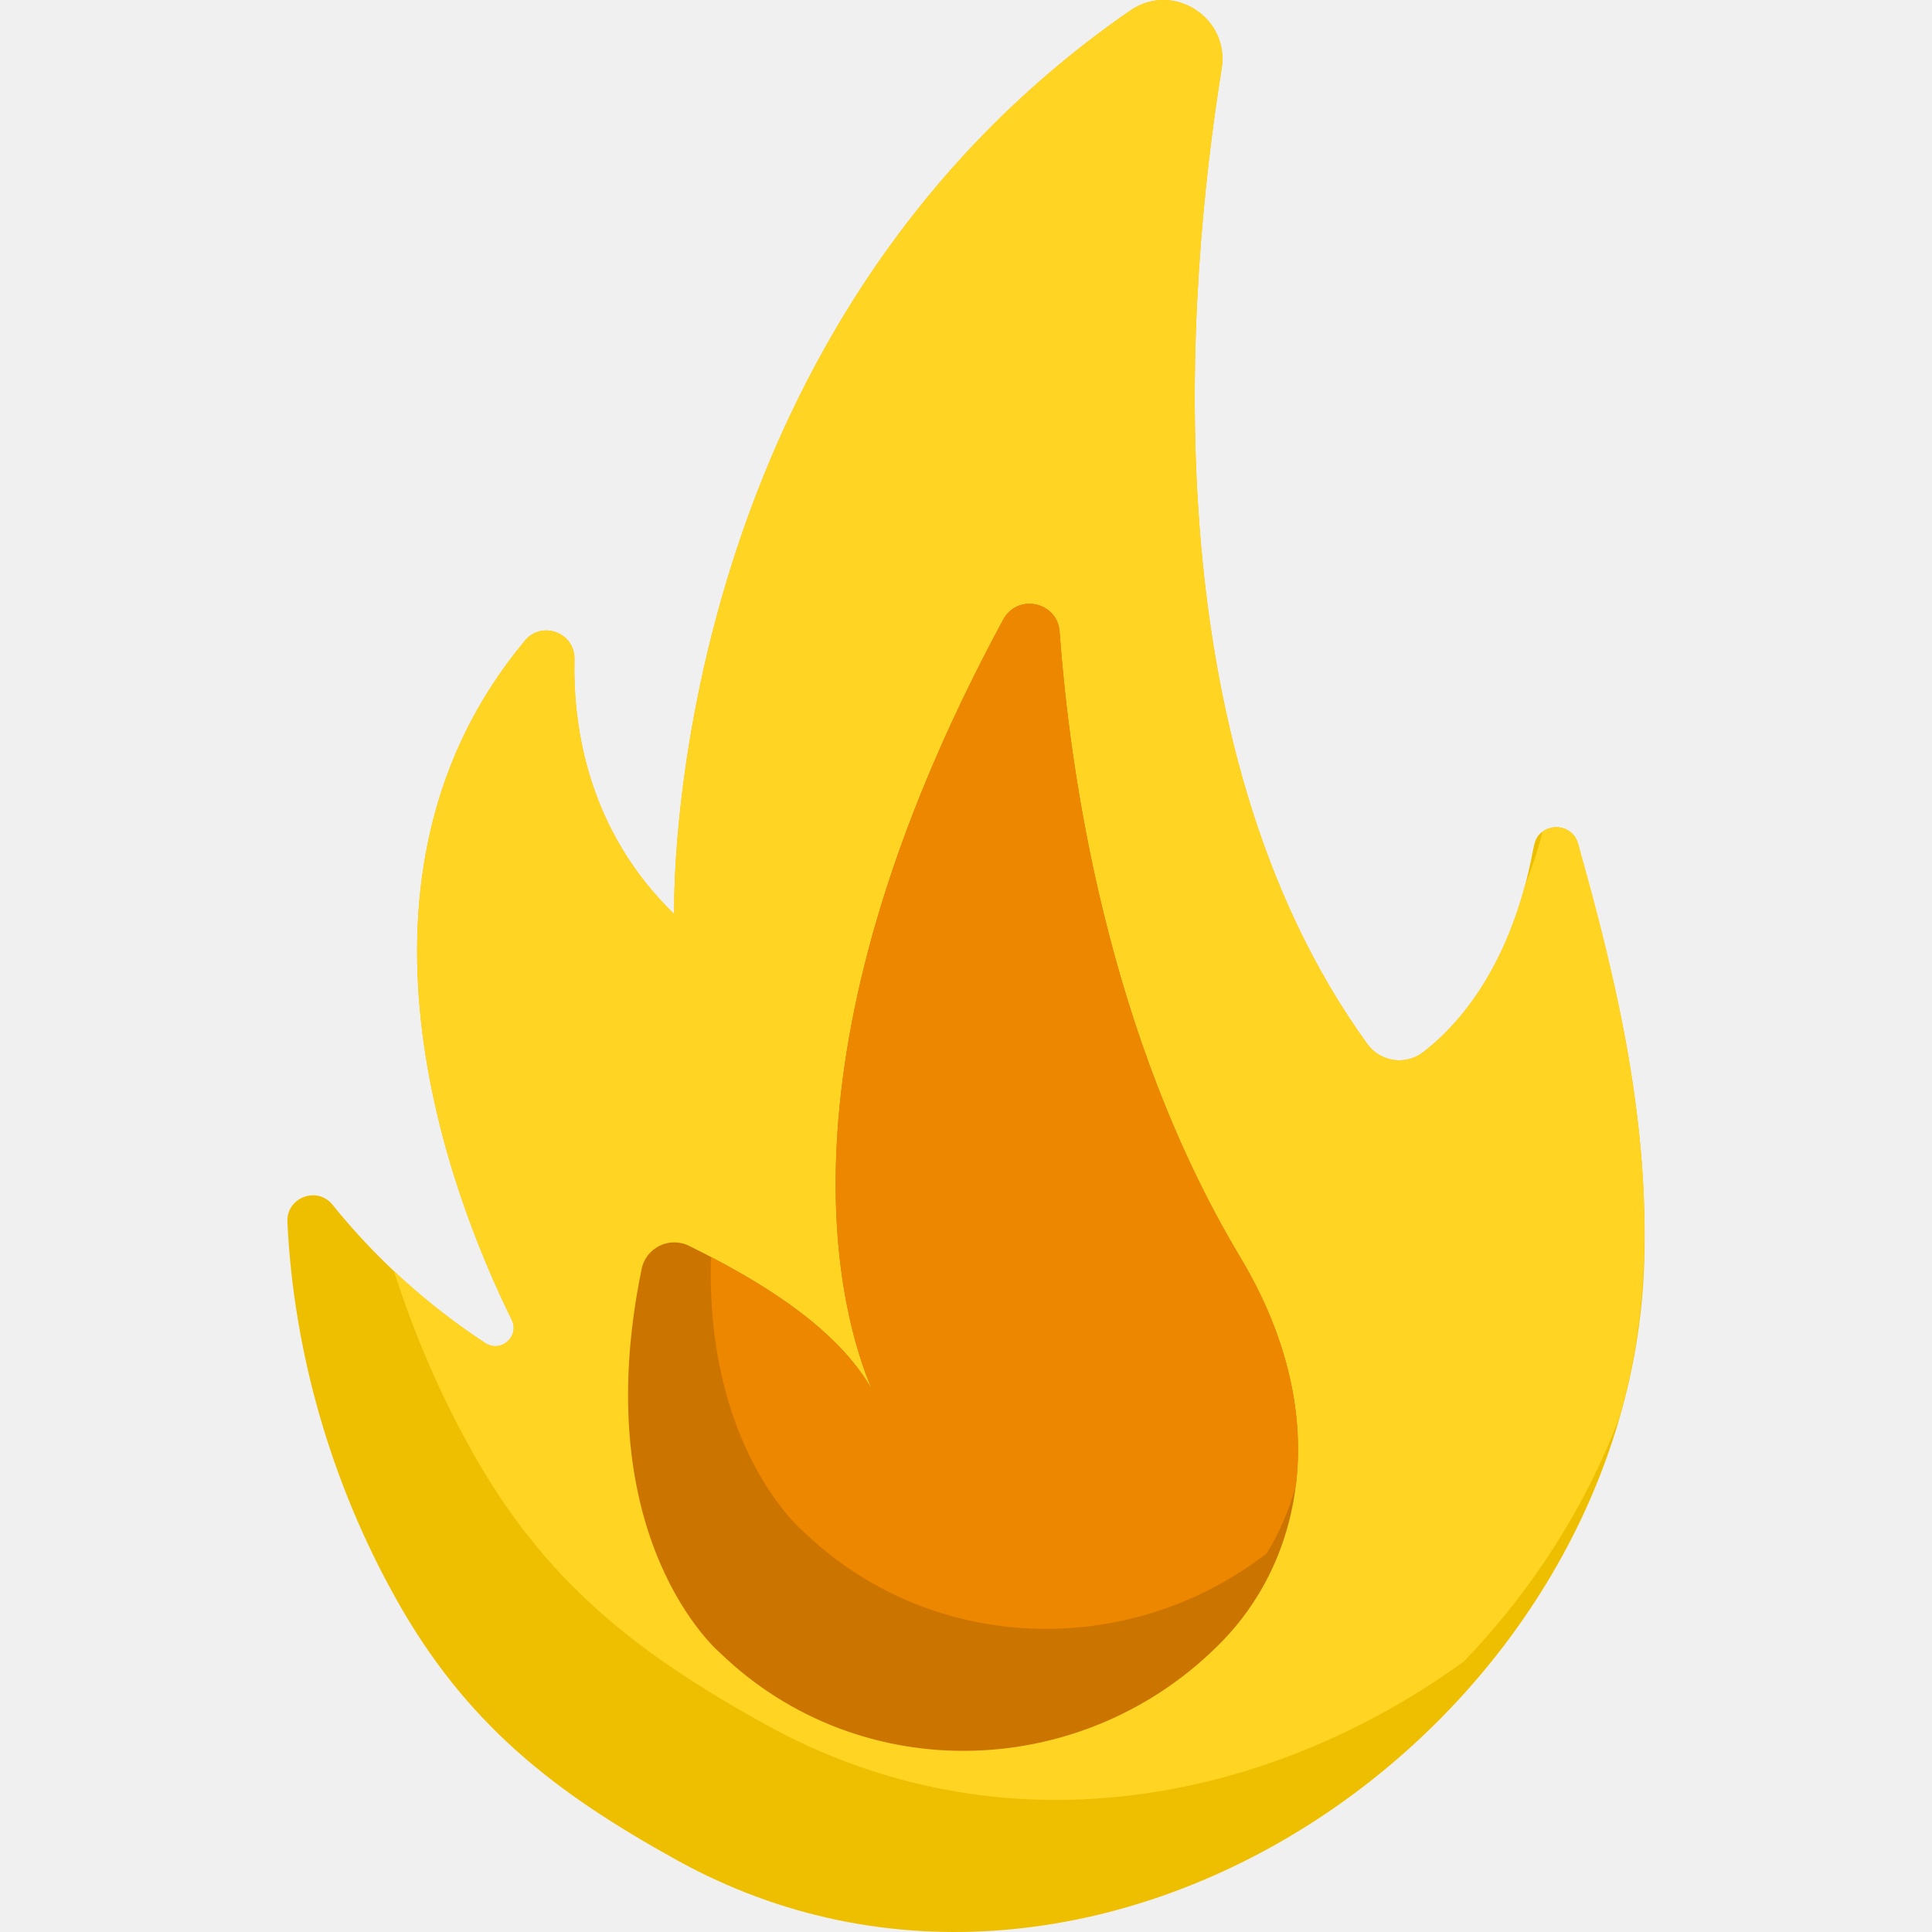
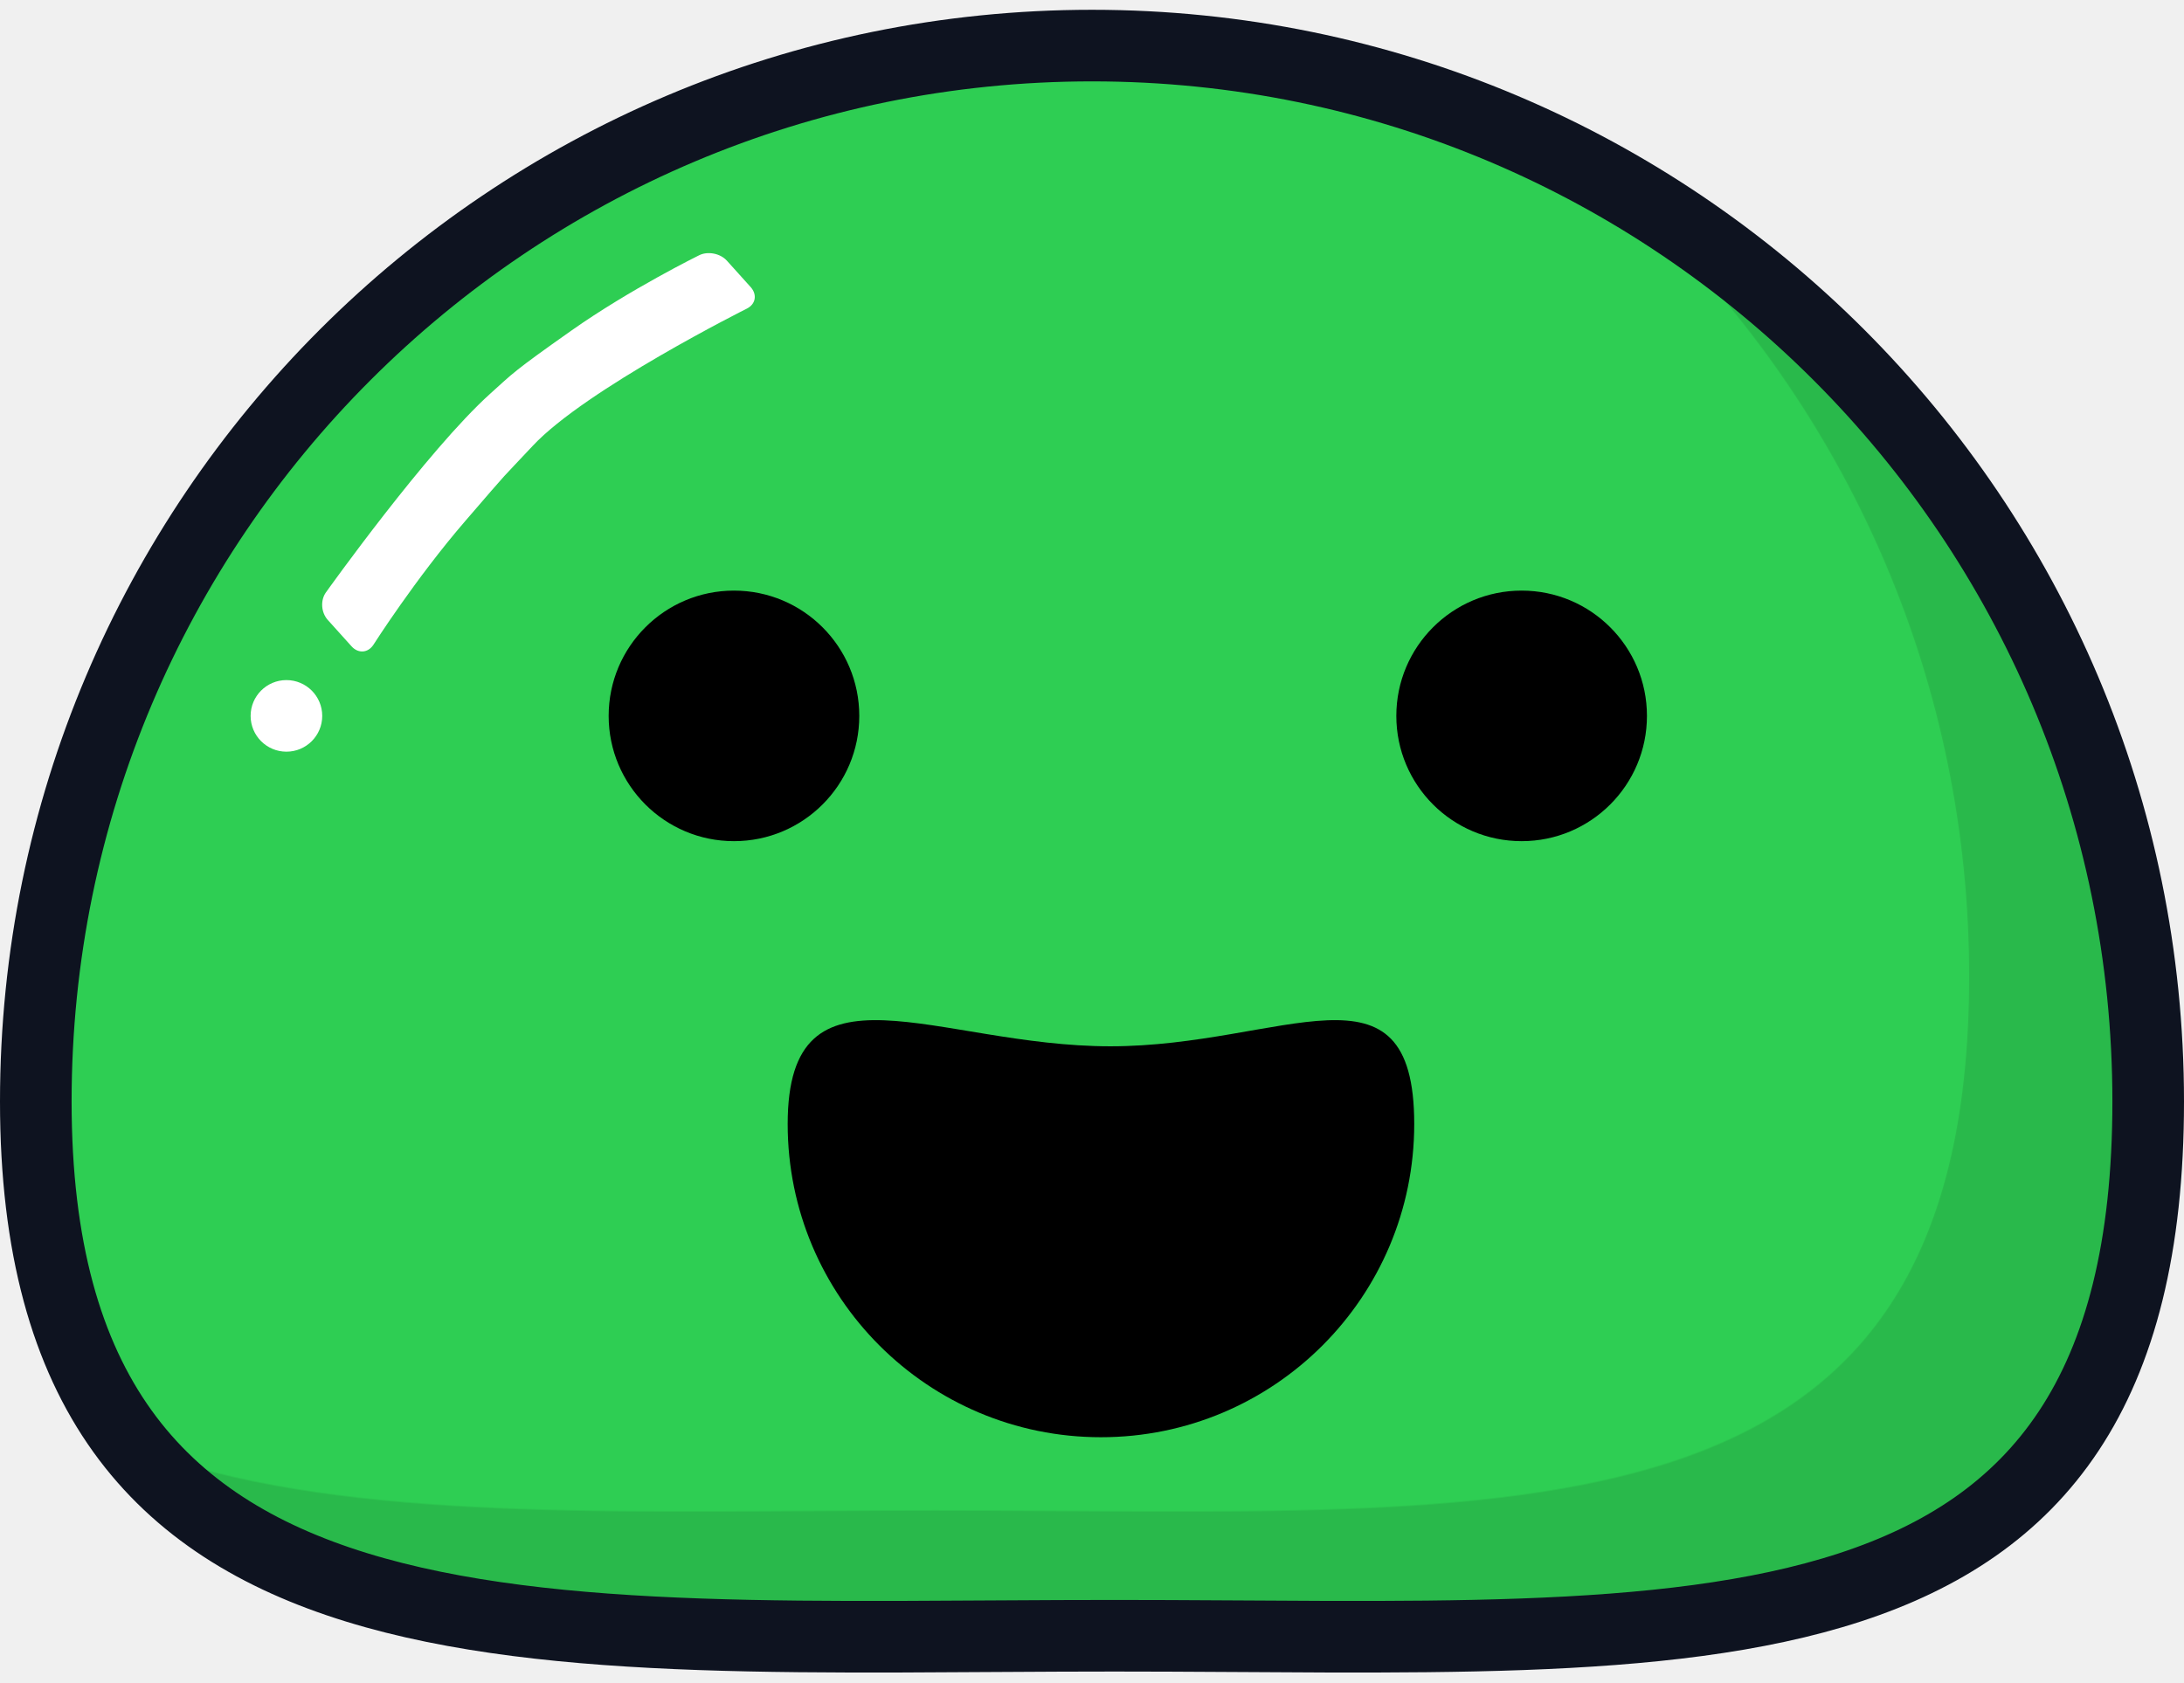
- <svg xmlns="http://www.w3.org/2000/svg" width="156px" version="1.1" id="Capa_1" x="0px" y="0px" viewBox="0 0 512 512" style="enable-background:new 0 0 512 512;" xml:space="preserve">
-   <path style="fill:#EEBF00;" d="M435.744,334.243c-3.648,123.03-144.943,220.347-256.343,158.727  c-32.614-18.036-55.994-36.18-74.569-69.484c-16.98-30.427-27-64.808-28.67-99.63c-0.312-6.518,7.887-9.643,11.981-4.568  c11.272,14.056,25.127,26.608,40.468,36.643c4.127,2.683,9.18-1.756,7.003-6.174c-16.582-33.681-48.732-117.462,3.534-180.017  c4.482-5.355,13.231-2.069,13.08,4.913c-0.399,18.338,3.696,45.511,26.44,67.587c0,0-3.933-153.265,120.877-239.459  c11.27-7.779,26.376,1.853,24.21,15.375c-9.32,58.149-19.254,178.53,38.594,258.508c3.437,4.751,10.149,5.764,14.793,2.187  c11.136-8.588,21.362-23.037,27.054-44.39c0.011-0.011,0.011-0.022,0.011-0.022c2.754-10.259,1.77-11.997,4.611-14.061  c0-0.011,0-0.011,0-0.011c3.071-2.23,8.124-1.261,9.395,3.222C423.589,244.698,437.154,287.162,435.744,334.243z" />
-   <path style="fill:#FFD422;" d="M429.14,375.648c-8.916,23.608-23.003,45.711-41.201,64.667  c-52.934,38.292-122.989,51.027-185.027,16.711c-34.09-18.855-58.537-37.829-77.963-72.641  c-8.501-15.235-15.321-31.159-20.525-47.515c7.488,7.057,15.59,13.436,24.188,19.06c4.127,2.683,9.18-1.756,7.003-6.174  c-16.582-33.681-48.732-117.462,3.534-180.017c4.482-5.355,13.231-2.069,13.08,4.913c-0.399,18.338,3.696,45.511,26.44,67.587  c0,0-3.933-153.265,120.877-239.459c11.27-7.779,26.376,1.853,24.21,15.375c-9.32,58.149-19.254,178.53,38.594,258.508  c3.437,4.751,10.149,5.764,14.793,2.187c11.144-8.594,21.363-23.039,27.054-44.39c0.011-0.011,0.011-0.022,0.011-0.022  c2.931-7.18,4.276-12.928,4.611-14.071c3.071-2.23,8.124-1.261,9.395,3.222l0.086,0.312  C432.398,273.395,443.407,326.776,429.14,375.648z" />
-   <path style="fill:#CC7400;" d="M343.387,393.835c0,0.011,0,0.022-0.011,0.022c-1.314,10.591-4.773,20.223-9.783,28.52  c-0.937,1.562-1.939,3.081-2.984,4.547c-2.004,2.812-4.191,5.43-6.54,7.854c-36.191,37.365-95.924,39.38-133.3,3.2  c0,0-35.512-29.856-20.73-101.688c1.164-5.678,7.424-8.706,12.617-6.109c0.032,0.022,0.075,0.032,0.108,0.054  c1.39,0.69,2.823,1.411,4.277,2.166c0.453,0.237,0.916,0.474,1.379,0.711c15.547,8.135,33.734,19.545,42.634,35.06  c-8.081-18.887-28.304-87.186,34.801-203.969c3.803-7.014,14.384-4.762,14.955,3.2c2.737,37.549,12.606,106.914,47.838,165.72  C341.705,354.897,345.66,375.756,343.387,393.835z" />
-   <path style="fill:#EE8700;" d="M343.387,393.835c0,0.011,0,0.022-0.011,0.022c-1.778,6.411-4.374,12.358-7.628,17.745  c-36.45,28.272-89.039,27-123.064-5.947c0,0-25.794-21.689-24.264-72.543c15.547,8.135,33.734,19.545,42.634,35.06  c-8.081-18.887-28.304-87.186,34.801-203.969c3.803-7.014,14.384-4.762,14.955,3.2c2.737,37.549,12.606,106.914,47.838,165.72  C341.705,354.897,345.66,375.756,343.387,393.835z" />
+ <svg xmlns="http://www.w3.org/2000/svg" xmlns:xlink="http://www.w3.org/1999/xlink" width="122px" height="94px" viewBox="0 0 122 94" version="1.1">
+   <defs>
+     <path d="M144.453,104 C177.038,104 203.453,77.585 203.453,45 C203.453,12.415 177.038,-14 144.453,-14 C111.868,-14 114.603,13.675 114.603,46.26 C114.603,78.845 111.868,104 144.453,104 Z" id="path-1" />
+     <filter x="-50%" y="-50%" width="200%" height="200%" filterUnits="objectBoundingBox" id="filter-2">
+       <feOffset dx="7" dy="-10" in="SourceAlpha" result="shadowOffsetInner1" />
+       <feComposite in="shadowOffsetInner1" in2="SourceAlpha" operator="arithmetic" k2="-1" k3="1" result="shadowInnerInner1" />
+       <feColorMatrix values="0 0 0 0 0   0 0 0 0 0   0 0 0 0 0  0 0 0 0.1 0" type="matrix" in="shadowInnerInner1" />
+     </filter>
+   </defs>
+   <g id="Page-1" stroke="none" stroke-width="1" fill="none" fill-rule="evenodd">
+     <g id="icon" transform="translate(-98, 2)">
+       <g id="body" transform="translate(159, 45) rotate(-90) translate(-159, -45) ">
+         <use fill="#2ECE53" fill-rule="evenodd" xlink:href="#path-1" />
+         <use fill="black" fill-opacity="1" filter="url(#filter-2)" xlink:href="#path-1" />
+         <use stroke="#0E1320" stroke-width="4" xlink:href="#path-1" />
+       </g>
+       <circle id="left-eye" fill="#000000" cx="139" cy="38" r="7" />
+       <circle id="right-eye" fill="#000000" cx="183" cy="38" r="7" />
+       <g id="light" transform="translate(112, 10)" fill="#FFFFFF">
+         <circle cx="2" cy="28" r="2" />
+         <path d="M12.255,-1.65 C12.115,-2.177 12.446,-2.604 13.012,-2.604 L14.993,-2.604 C15.55,-2.604 16.121,-2.166 16.259,-1.643 C16.259,-1.643 17.428,2.487 17.903,6.458 C18.378,10.429 18.317,10.465 18.317,12.178 C18.317,16.941 16.208,26.439 16.208,26.439 C16.094,26.968 15.559,27.396 14.993,27.396 L13.012,27.396 C12.454,27.396 12.117,26.969 12.257,26.43 C12.257,26.43 13.426,22.229 13.964,17.986 C14.502,13.743 14.31,15.298 14.563,12.372 C14.936,8.061 12.255,-1.65 12.255,-1.65 Z" id="light-line" transform="translate(15.27143, 12.39619) scale(-1, 1) rotate(-48) translate(-15.27143, -12.39619) " />
+       </g>
+       <path d="M159.5,78.305 C169.165,78.305 177,70.47 177,60.805 C177,51.14 169.689,56.462 160.024,56.462 C150.359,56.462 142,51.14 142,60.805 C142,70.47 149.835,78.305 159.5,78.305 Z" id="mouth" fill="#000000" />
+     </g>
+   </g>
</svg>
